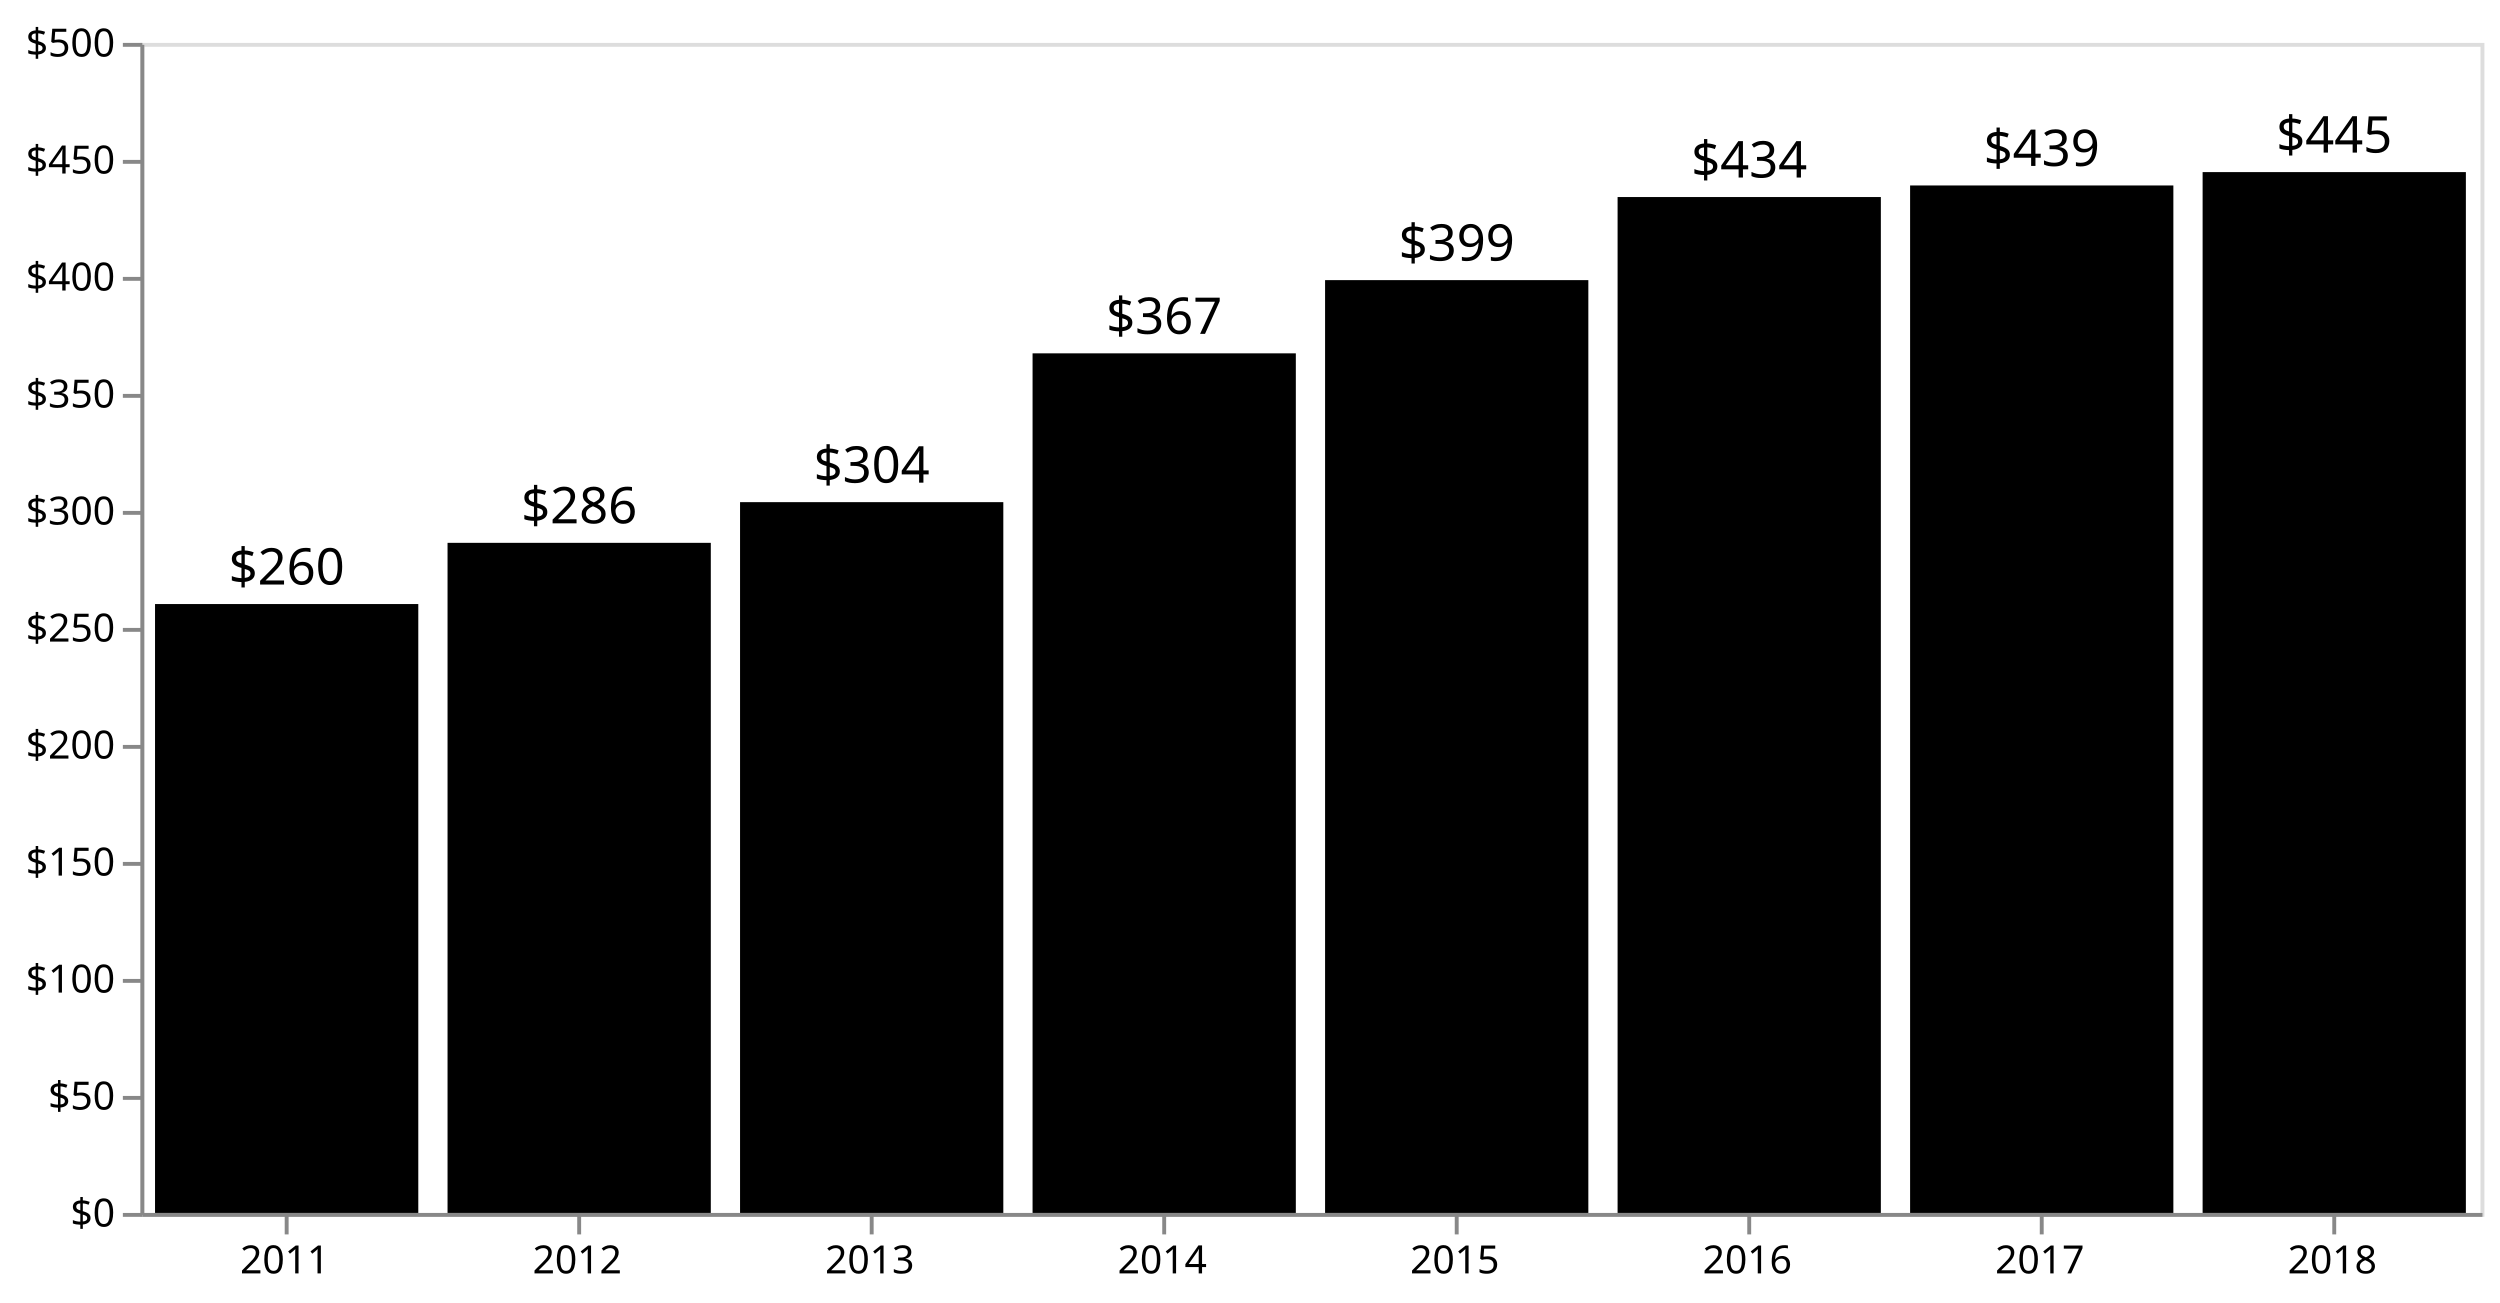
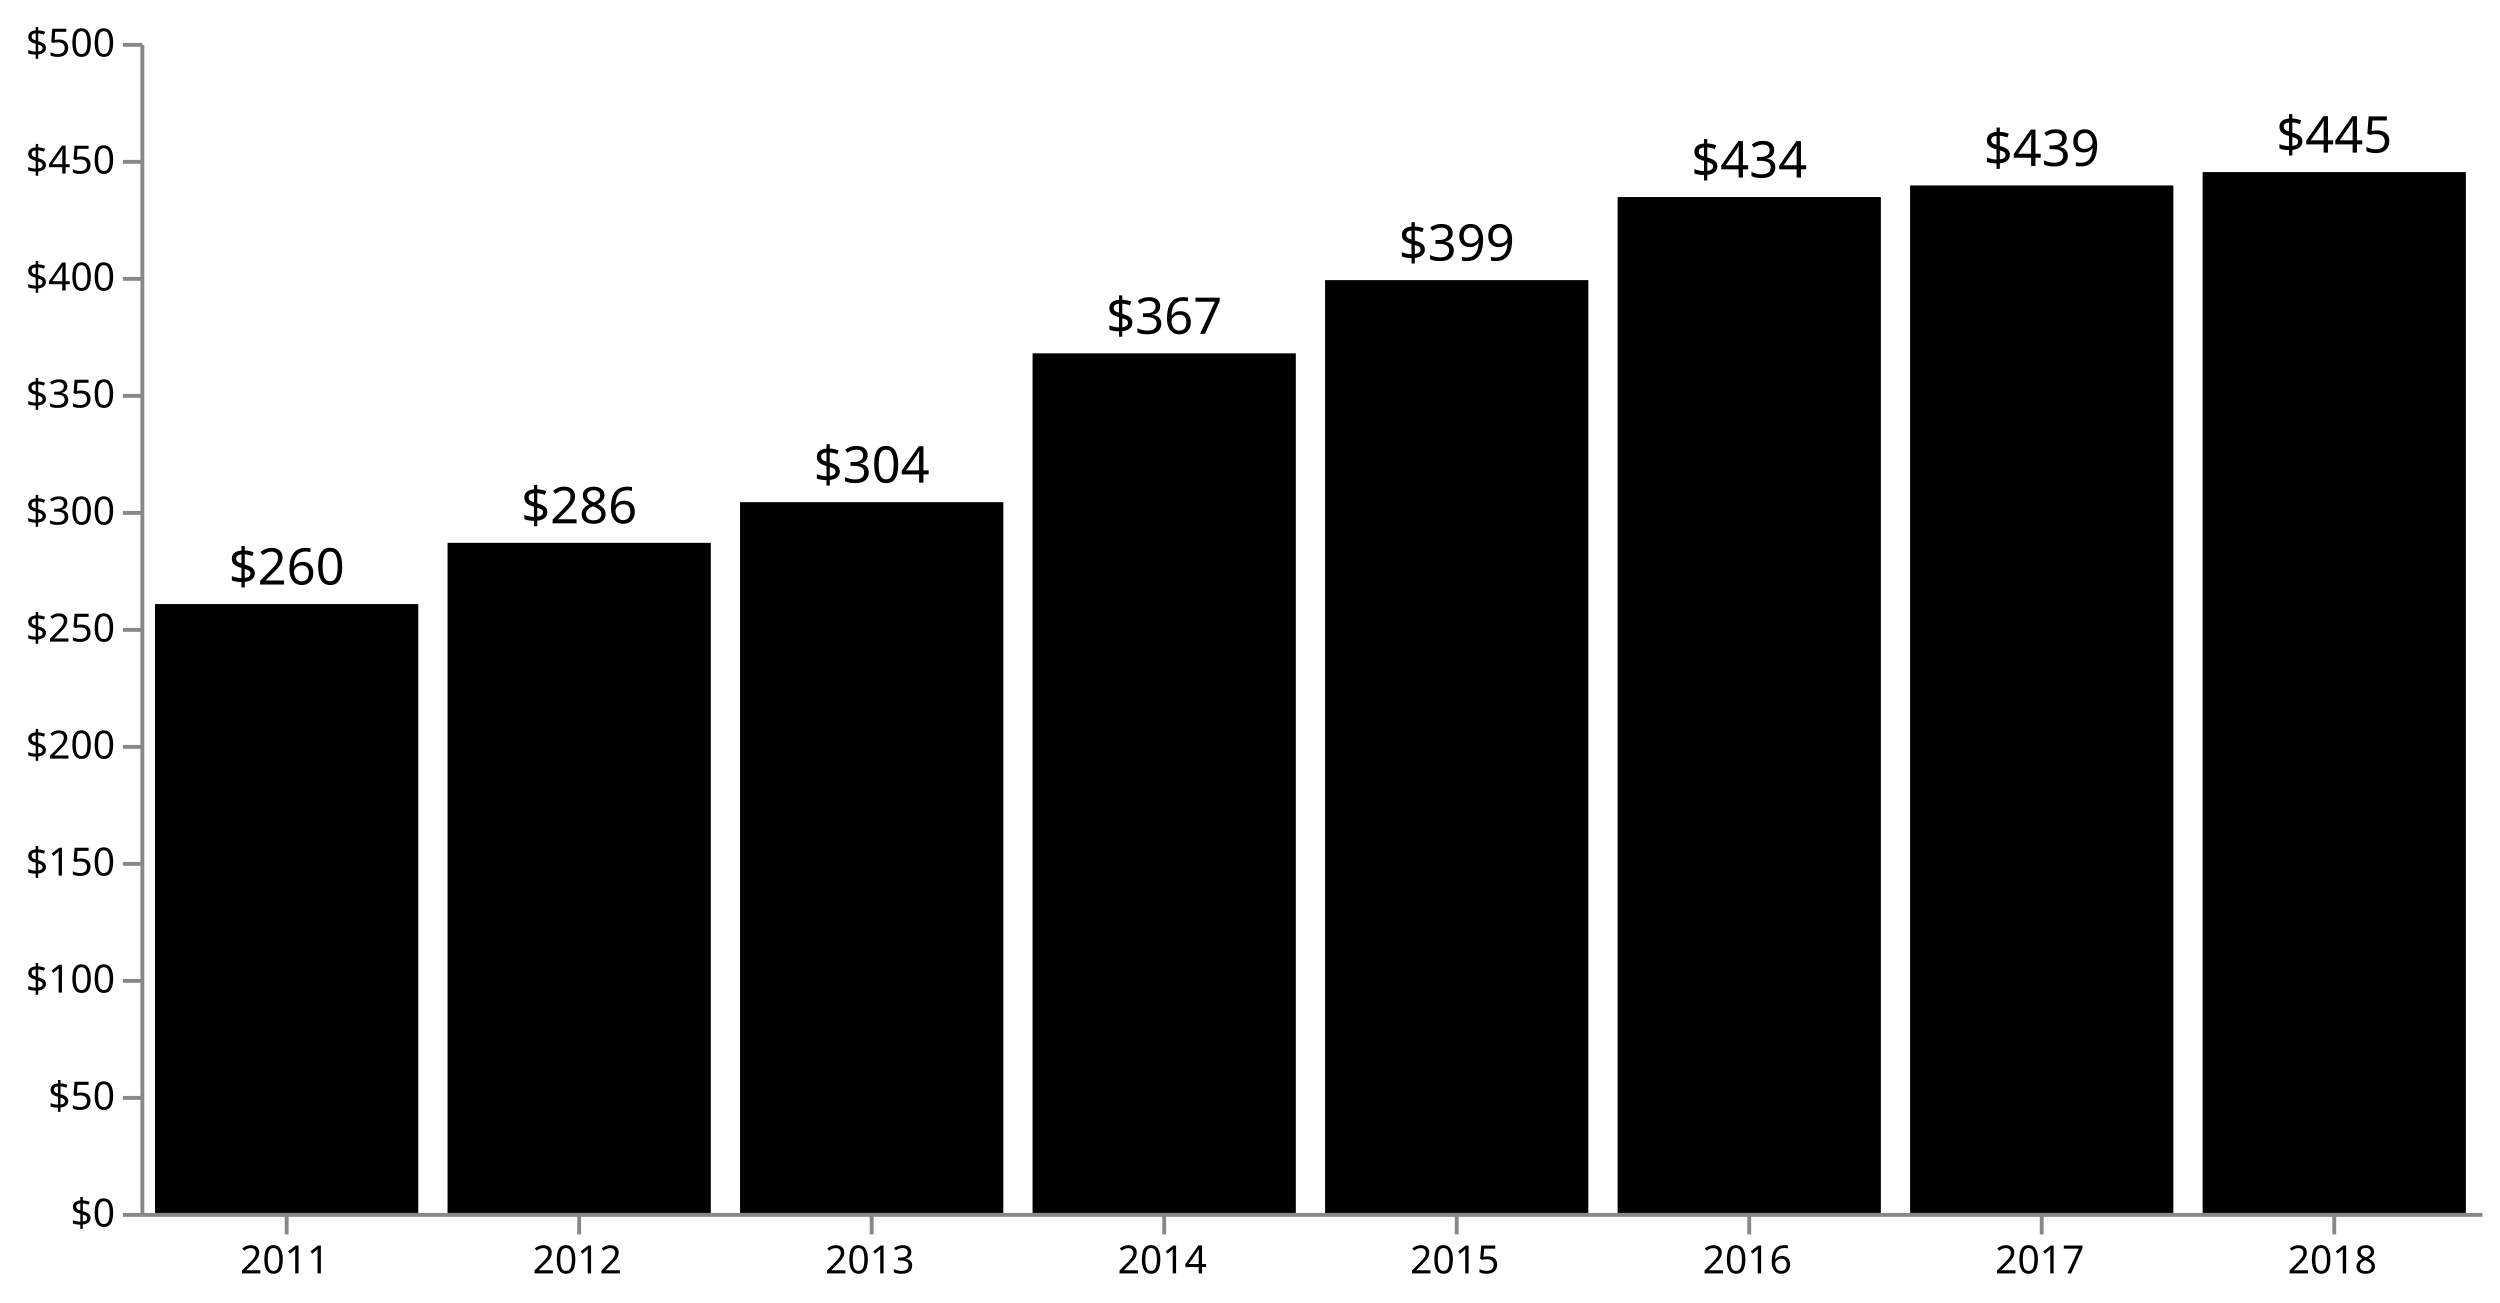
<svg xmlns="http://www.w3.org/2000/svg" class="marks" width="641" height="334" viewBox="0 0 641 334" version="1.1">
  <g transform="translate(36,11)">
    <g class="mark-group role-frame root">
      <g transform="translate(0,0)">
-         <path class="background" d="M0.5,0.5h600v300h-600Z" style="fill: none; stroke: #ddd;" />
+         <path class="background" d="M0.5,0.5h600v300h-600Z" style="fill: none; stroke: #ddd; stroke-opacity: 0;" />
        <g>
          <g class="mark-rect role-mark layer_0_marks">
            <path d="M528.75,33.127h67.5v266.873h-67.5Z" style="fill: black;" />
            <path d="M453.75,36.553h67.5v263.447h-67.5Z" style="fill: black;" />
            <path d="M378.75,39.521h67.5v260.479h-67.5Z" style="fill: black;" />
            <path d="M303.75,60.824h67.5v239.176h-67.5Z" style="fill: black;" />
            <path d="M228.75,79.597h67.5v220.403h-67.5Z" style="fill: black;" />
            <path d="M153.75,117.751h67.5v182.249h-67.5Z" style="fill: black;" />
            <path d="M78.75,128.184h67.5v171.816h-67.5Z" style="fill: black;" />
            <path d="M3.75,143.878h67.5v156.122h-67.5Z" style="fill: black;" />
          </g>
          <g class="mark-text role-mark layer_1_marks">
            <text text-anchor="middle" transform="translate(562.5,28.1271)" style="font: 13px sans-serif; fill: black;">$445</text>
            <text text-anchor="middle" transform="translate(487.5,31.55347)" style="font: 13px sans-serif; fill: black;">$439</text>
            <text text-anchor="middle" transform="translate(412.5,34.5207)" style="font: 13px sans-serif; fill: black;">$434</text>
            <text text-anchor="middle" transform="translate(337.5,55.82391)" style="font: 13px sans-serif; fill: black;">$399</text>
            <text text-anchor="middle" transform="translate(262.5,74.59705)" style="font: 13px sans-serif; fill: black;">$367</text>
            <text text-anchor="middle" transform="translate(187.5,112.7515)" style="font: 13px sans-serif; fill: black;">$304</text>
            <text text-anchor="middle" transform="translate(112.5,123.1839)" style="font: 13px sans-serif; fill: black;">$286</text>
            <text text-anchor="middle" transform="translate(37.5,138.8783)" style="font: 13px sans-serif; fill: black;">$260</text>
          </g>
          <g class="mark-group role-axis">
            <g transform="translate(0.5,300.5)">
              <path class="background" d="M0,0h0v0h0Z" style="pointer-events: none; fill: none;" />
              <g>
                <g class="mark-rule role-axis-tick" style="pointer-events: none;">
                  <line transform="translate(37,0)" x2="0" y2="5" style="fill: none; stroke: #888; stroke-width: 1; opacity: 1;" />
                  <line transform="translate(112,0)" x2="0" y2="5" style="fill: none; stroke: #888; stroke-width: 1; opacity: 1;" />
                  <line transform="translate(187,0)" x2="0" y2="5" style="fill: none; stroke: #888; stroke-width: 1; opacity: 1;" />
                  <line transform="translate(262,0)" x2="0" y2="5" style="fill: none; stroke: #888; stroke-width: 1; opacity: 1;" />
                  <line transform="translate(337,0)" x2="0" y2="5" style="fill: none; stroke: #888; stroke-width: 1; opacity: 1;" />
                  <line transform="translate(412,0)" x2="0" y2="5" style="fill: none; stroke: #888; stroke-width: 1; opacity: 1;" />
                  <line transform="translate(487,0)" x2="0" y2="5" style="fill: none; stroke: #888; stroke-width: 1; opacity: 1;" />
                  <line transform="translate(562,0)" x2="0" y2="5" style="fill: none; stroke: #888; stroke-width: 1; opacity: 1;" />
                </g>
                <g class="mark-text role-axis-label" style="pointer-events: none;">
                  <text text-anchor="middle" transform="translate(36.5,15)" style="font: 10px sans-serif; fill: #000; opacity: 1;">2011</text>
                  <text text-anchor="middle" transform="translate(111.5,15)" style="font: 10px sans-serif; fill: #000; opacity: 1;">2012</text>
                  <text text-anchor="middle" transform="translate(186.5,15)" style="font: 10px sans-serif; fill: #000; opacity: 1;">2013</text>
                  <text text-anchor="middle" transform="translate(261.5,15)" style="font: 10px sans-serif; fill: #000; opacity: 1;">2014</text>
                  <text text-anchor="middle" transform="translate(336.5,15)" style="font: 10px sans-serif; fill: #000; opacity: 1;">2015</text>
                  <text text-anchor="middle" transform="translate(411.5,15)" style="font: 10px sans-serif; fill: #000; opacity: 1;">2016</text>
                  <text text-anchor="middle" transform="translate(486.5,15)" style="font: 10px sans-serif; fill: #000; opacity: 1;">2017</text>
                  <text text-anchor="middle" transform="translate(561.5,15)" style="font: 10px sans-serif; fill: #000; opacity: 1;">2018</text>
                </g>
                <g class="mark-rule role-axis-domain" style="pointer-events: none;">
                  <line transform="translate(0,0)" x2="600" y2="0" style="fill: none; stroke: #888; stroke-width: 1; opacity: 1;" />
                </g>
              </g>
            </g>
          </g>
          <g class="mark-group role-axis">
            <g transform="translate(0.5,0.5)">
              <path class="background" d="M0,0h0v0h0Z" style="pointer-events: none; fill: none;" />
              <g>
                <g class="mark-rule role-axis-tick" style="pointer-events: none;">
                  <line transform="translate(0,300)" x2="-5" y2="0" style="fill: none; stroke: #888; stroke-width: 1; opacity: 1;" />
                  <line transform="translate(0,270)" x2="-5" y2="0" style="fill: none; stroke: #888; stroke-width: 1; opacity: 1;" />
                  <line transform="translate(0,240)" x2="-5" y2="0" style="fill: none; stroke: #888; stroke-width: 1; opacity: 1;" />
                  <line transform="translate(0,210)" x2="-5" y2="0" style="fill: none; stroke: #888; stroke-width: 1; opacity: 1;" />
                  <line transform="translate(0,180)" x2="-5" y2="0" style="fill: none; stroke: #888; stroke-width: 1; opacity: 1;" />
                  <line transform="translate(0,150)" x2="-5" y2="0" style="fill: none; stroke: #888; stroke-width: 1; opacity: 1;" />
                  <line transform="translate(0,120)" x2="-5" y2="0" style="fill: none; stroke: #888; stroke-width: 1; opacity: 1;" />
                  <line transform="translate(0,90)" x2="-5" y2="0" style="fill: none; stroke: #888; stroke-width: 1; opacity: 1;" />
                  <line transform="translate(0,60)" x2="-5" y2="0" style="fill: none; stroke: #888; stroke-width: 1; opacity: 1;" />
                  <line transform="translate(0,30)" x2="-5" y2="0" style="fill: none; stroke: #888; stroke-width: 1; opacity: 1;" />
                  <line transform="translate(0,0)" x2="-5" y2="0" style="fill: none; stroke: #888; stroke-width: 1; opacity: 1;" />
                </g>
                <g class="mark-text role-axis-label" style="pointer-events: none;">
                  <text text-anchor="end" transform="translate(-7,303)" style="font: 10px sans-serif; fill: #000; opacity: 1;">$0</text>
                  <text text-anchor="end" transform="translate(-7,273)" style="font: 10px sans-serif; fill: #000; opacity: 1;">$50</text>
                  <text text-anchor="end" transform="translate(-7,243)" style="font: 10px sans-serif; fill: #000; opacity: 1;">$100</text>
                  <text text-anchor="end" transform="translate(-7,213)" style="font: 10px sans-serif; fill: #000; opacity: 1;">$150</text>
                  <text text-anchor="end" transform="translate(-7,183)" style="font: 10px sans-serif; fill: #000; opacity: 1;">$200</text>
                  <text text-anchor="end" transform="translate(-7,153)" style="font: 10px sans-serif; fill: #000; opacity: 1;">$250</text>
                  <text text-anchor="end" transform="translate(-7,123)" style="font: 10px sans-serif; fill: #000; opacity: 1;">$300</text>
                  <text text-anchor="end" transform="translate(-7,93)" style="font: 10px sans-serif; fill: #000; opacity: 1;">$350</text>
                  <text text-anchor="end" transform="translate(-7,63)" style="font: 10px sans-serif; fill: #000; opacity: 1;">$400</text>
                  <text text-anchor="end" transform="translate(-7,33)" style="font: 10px sans-serif; fill: #000; opacity: 1;">$450</text>
                  <text text-anchor="end" transform="translate(-7,3)" style="font: 10px sans-serif; fill: #000; opacity: 1;">$500</text>
                </g>
                <g class="mark-rule role-axis-domain" style="pointer-events: none;">
                  <line transform="translate(0,300)" x2="0" y2="-300" style="fill: none; stroke: #888; stroke-width: 1; opacity: 1;" />
                </g>
              </g>
            </g>
          </g>
        </g>
      </g>
    </g>
  </g>
</svg>
